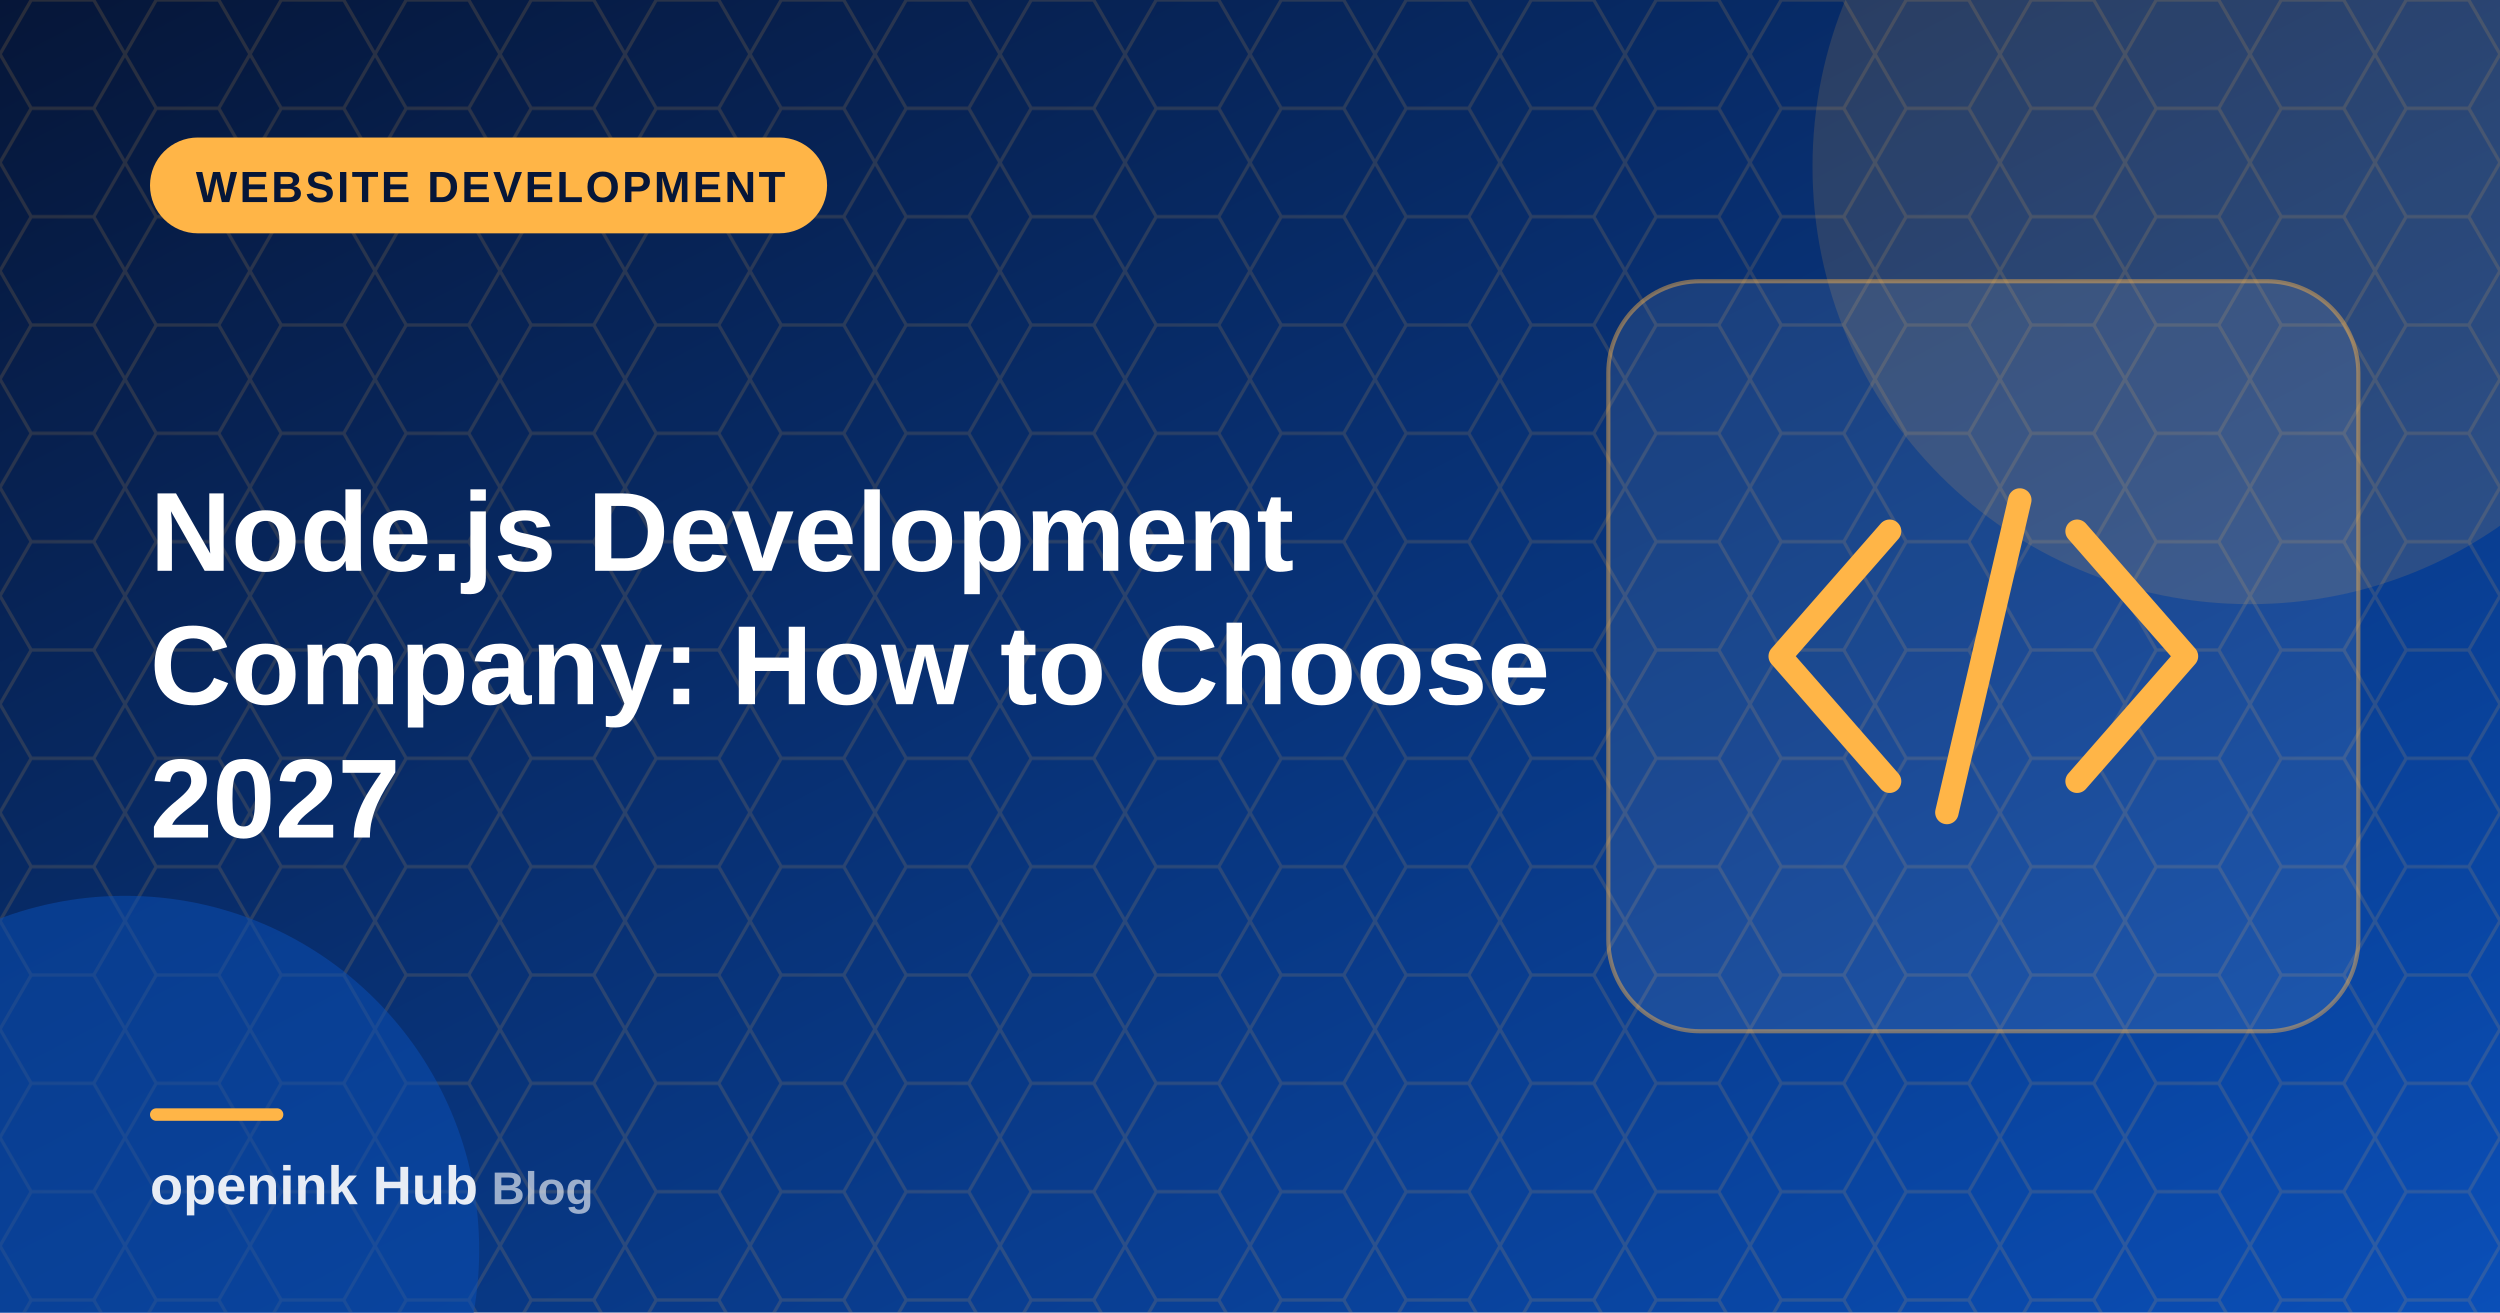
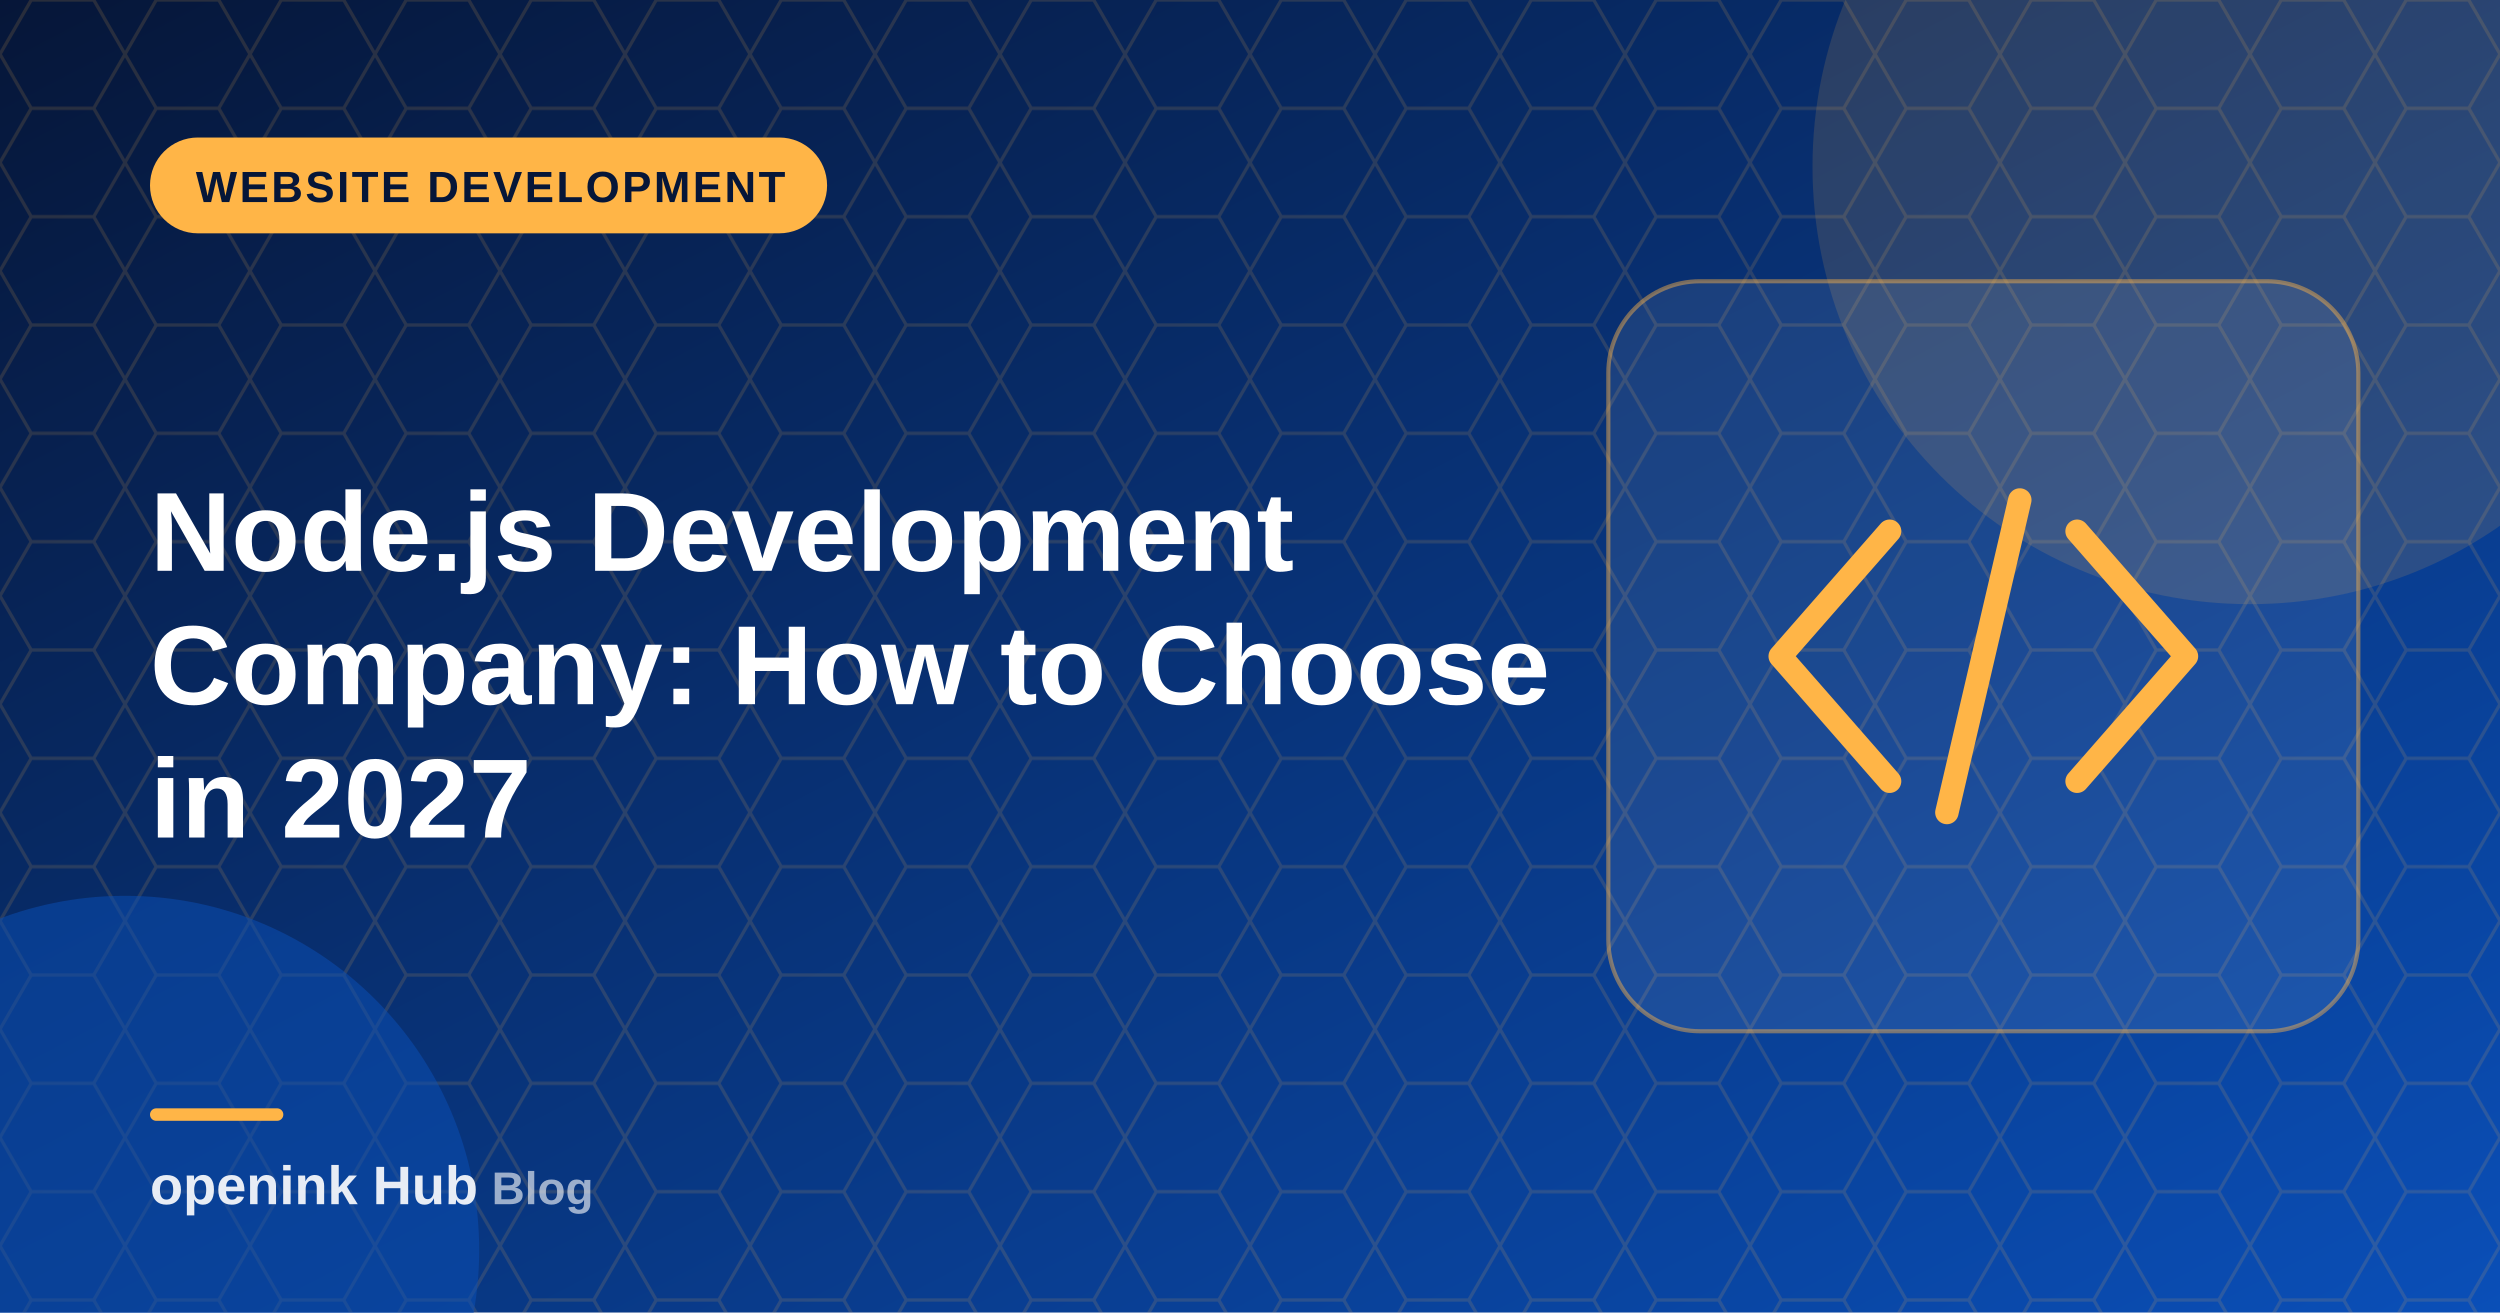
- <svg xmlns="http://www.w3.org/2000/svg" width="1200" height="630" viewBox="0 0 1200 630" role="img" aria-label="Node.js Development Company: How to Choose 2027">
+ <svg xmlns="http://www.w3.org/2000/svg" width="1200" height="630" viewBox="0 0 1200 630" role="img" aria-label="Node.js Development Company: How to Choose in 2027">
  <defs>
    <linearGradient id="g" x1="0" y1="0" x2="1" y2="1">
      <stop offset="0" stop-color="#061638" />
      <stop offset="1" stop-color="#0a4fb8" />
    </linearGradient>
    <pattern id="p" width="60" height="52" patternUnits="userSpaceOnUse">
      <path d="M15 0h30l15 26-15 26H15L0 26Z" fill="none" stroke="#ffb547" stroke-width="1.6" />
    </pattern>
    <style>.ic{fill:none;stroke:#ffb547;stroke-width:9;stroke-linecap:round;stroke-linejoin:round}.ic .f{fill:#ffb547;stroke:none}</style>
  </defs>
  <rect width="1200" height="630" fill="url(#g)" />
  <rect width="1200" height="630" fill="url(#p)" opacity=".14" />
  <circle cx="1080" cy="80" r="210" fill="#ffb547" opacity=".14" />
  <circle cx="60" cy="600" r="170" fill="#0a4fb8" opacity=".5" />
  <rect x="772" y="135" width="360" height="360" rx="44" fill="#fff" fill-opacity=".08" stroke="#ffb547" stroke-opacity=".45" stroke-width="2" />
  <g class="ic" transform="translate(827 190) scale(1.25)">
    <path d="M64 52 22 100l42 48M136 52l42 48-42 48M114 40 86 160" />
  </g>
  <rect x="72" y="66" width="325" height="46" rx="23" fill="#ffb547" />
  <text x="94" y="97" fill="#061638" font-family="Segoe UI,Arial,sans-serif" font-size="21" font-weight="700" letter-spacing="1.2">WEBSITE DEVELOPMENT</text>
  <text x="72" y="274" fill="#fff" font-family="Segoe UI,Arial,sans-serif" font-size="54" font-weight="800">Node.js Development</text>
  <text x="72" y="338" fill="#fff" font-family="Segoe UI,Arial,sans-serif" font-size="54" font-weight="800">Company: How to Choose</text>
-   <text x="72" y="402" fill="#fff" font-family="Segoe UI,Arial,sans-serif" font-size="54" font-weight="800">2027</text>
+   <text x="72" y="402" fill="#fff" font-family="Segoe UI,Arial,sans-serif" font-size="54" font-weight="800">in 2027</text>
  <rect x="72" y="532" width="64" height="6" rx="3" fill="#ffb547" />
  <text x="72" y="578" fill="#fff" fill-opacity=".9" font-family="Segoe UI,Arial,sans-serif" font-size="26" font-weight="700">openink Hub</text>
  <text x="236" y="578" fill="#fff" fill-opacity=".6" font-family="Segoe UI,Arial,sans-serif" font-size="22" font-weight="600">Blog</text>
</svg>
